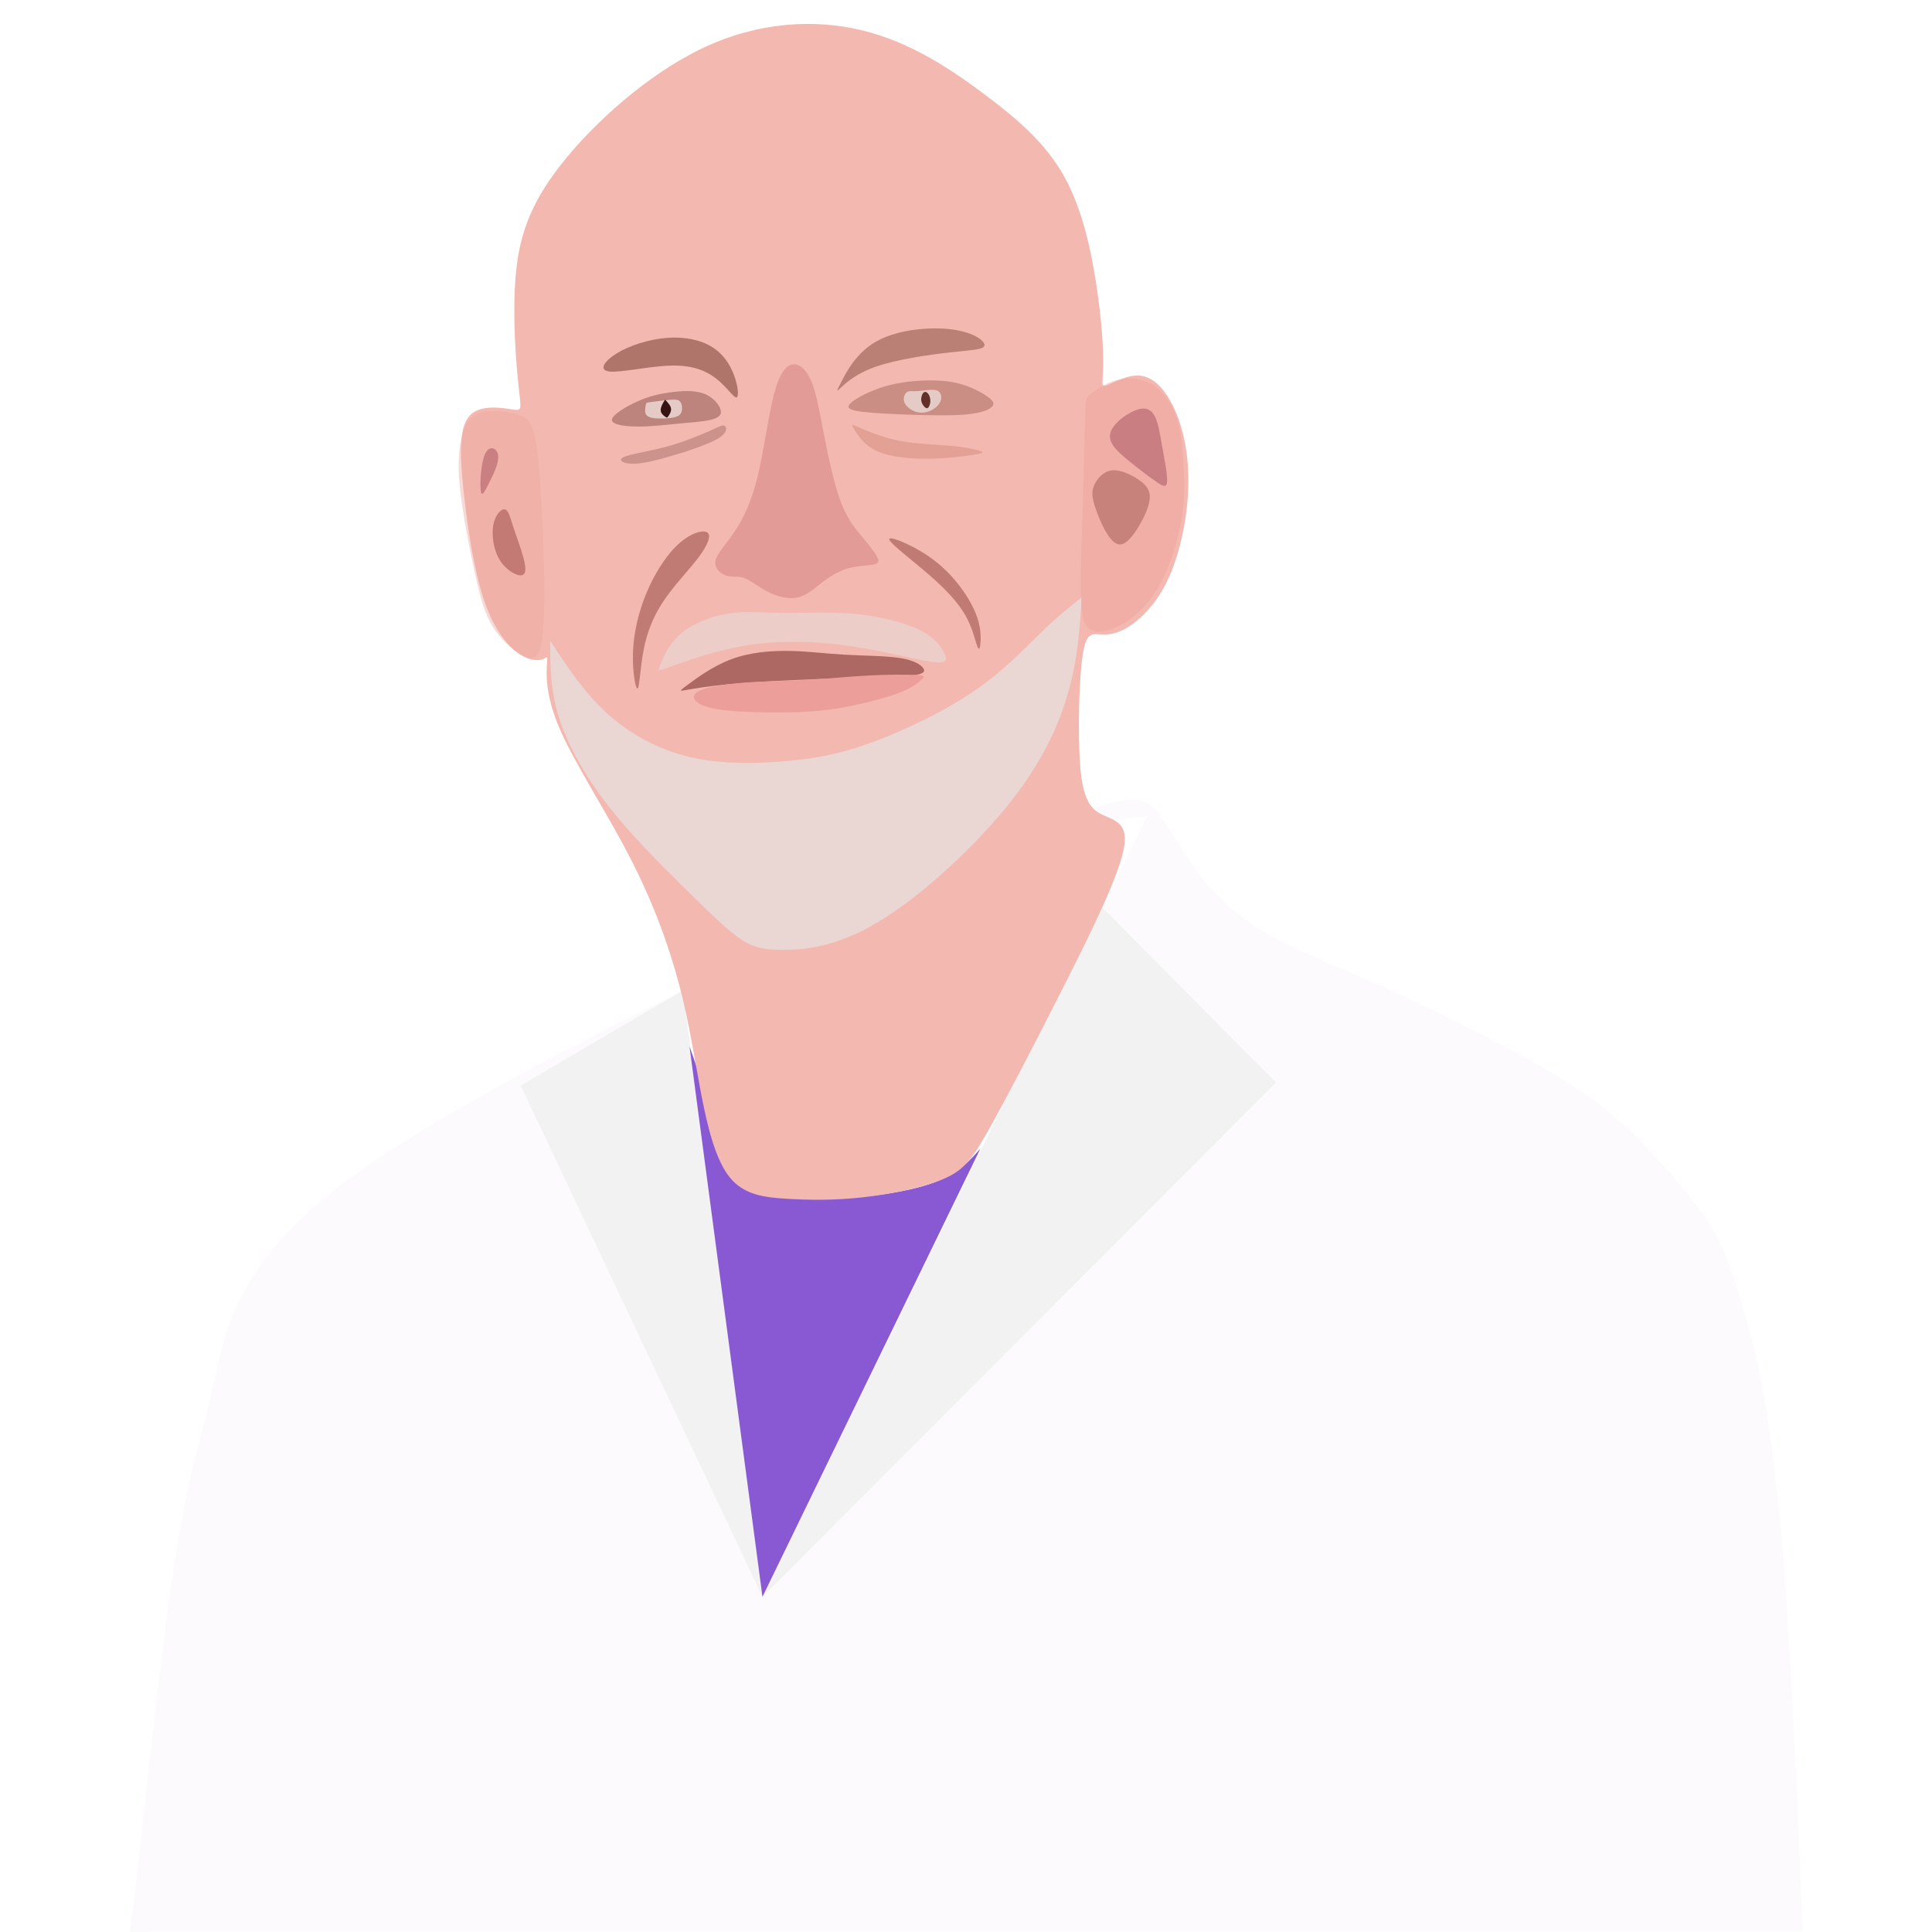
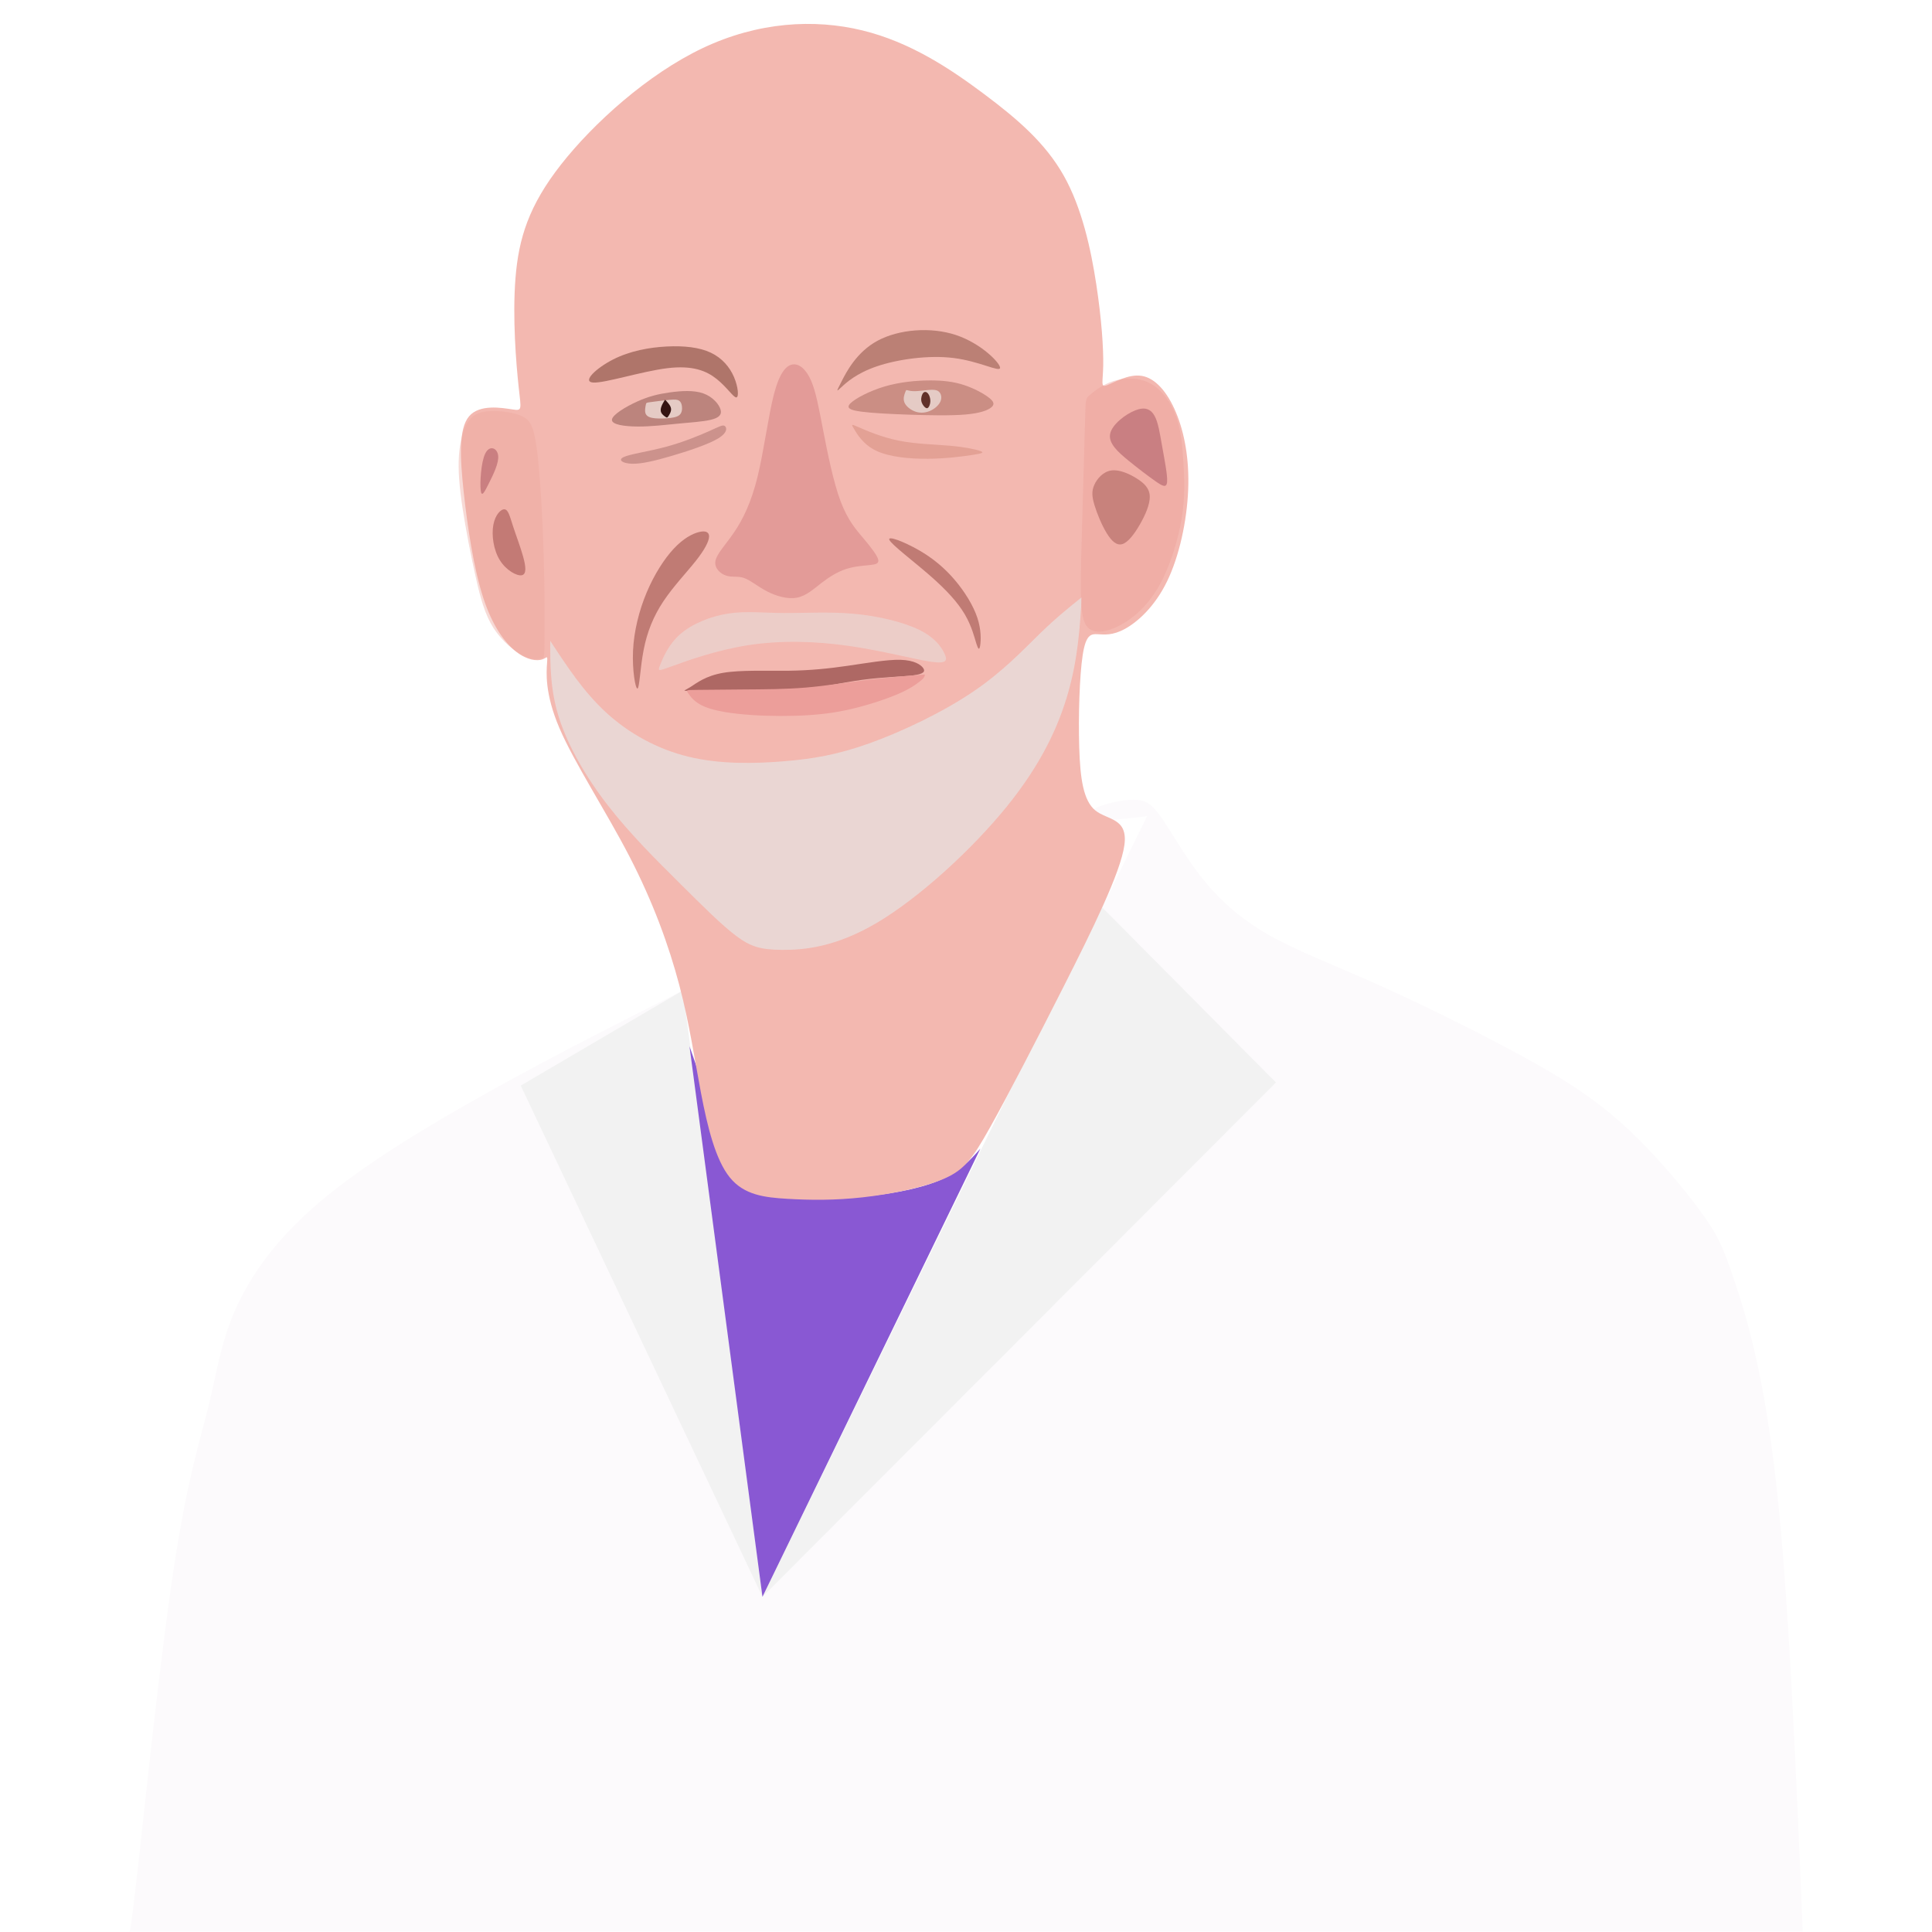
<svg xmlns="http://www.w3.org/2000/svg" version="1.1" id="svg2" width="260" height="260" viewBox="0 0 260 260">
  <defs id="defs6">
    </defs>
-   <g id="g8" transform="translate(2.993583,-21.46166)">
-     <g id="g907" transform="translate(4.793632,10.35633)">
-       <g id="g1803" transform="translate(9.393978,-4.782631)">
-         <path style="fill:#fcfafc;fill-opacity:1;stroke:none;stroke-width:1px;stroke-linecap:butt;stroke-linejoin:miter;stroke-opacity:1" d="m 0.217,275.878 c 0.06,0.057 0.18,0.17 1.216,-9.165 1.036,-9.335 2.993,-28.154 4.817,-40.076 1.824,-11.922 3.524,-17.022 4.63,-21.527 1.105,-4.505 1.615,-8.415 3.57,-12.878 1.955,-4.463 5.355,-9.478 11.433,-14.621 6.078,-5.143 14.833,-10.413 23.418,-15.173 8.585,-4.76 17,-9.01 25.415,-13.26 0,0 10.71,81.602 10.71,81.602 0,0 51.766,-105.062 51.766,-105.062 -2.72,0.34 -5.439,0.68 -6.842,0.511 -1.403,-0.169 -1.488,-0.849 -0.298,-1.488 1.19,-0.638 3.655,-1.233 5.313,-1.233 1.658,4.9e-4 2.508,0.595 3.825,2.508 1.317,1.913 3.102,5.143 5.398,8.033 2.295,2.89 5.1,5.44 8.883,7.607 3.783,2.167 8.543,3.952 14.535,6.63 5.993,2.678 13.218,6.248 18.955,9.35 5.738,3.103 9.988,5.738 14.11,9.435 4.122,3.698 8.118,8.458 10.497,11.688 2.38,3.23 3.145,4.93 4.717,9.648 1.572,4.718 3.952,12.453 5.61,27.527 1.657,15.074 2.592,37.486 3.527,59.899 -75.089,-0.004 -150.177,-0.008 -187.723,-0.01 -37.545,-0.002 -37.545,-0.002 -37.485,0.055 z" id="path860" />
-         <path style="fill:#f2f2f2;fill-opacity:1;stroke:none;stroke-width:1px;stroke-linecap:butt;stroke-linejoin:miter;stroke-opacity:1" d="m 85.427,230.78 c 0,0 69.104,-69.217 69.104,-69.217 0,0 -23.621,-23.802 -23.621,-23.802 0,0 -45.483,93.018 -45.483,93.018 z" id="path11185" />
-         <path style="fill:#f2f2f2;stroke:none;stroke-width:1px;stroke-linecap:butt;stroke-linejoin:miter;stroke-opacity:1" d="m 85.427,230.78 c 0,0 -10.71,-81.602 -10.71,-81.602 0,0 -21.818,12.802 -21.818,12.802 0,0 32.528,68.799 32.528,68.799 z" id="path11255" />
-         <path style="fill:#8958d3;fill-opacity:1;stroke:none;stroke-width:1px;stroke-linecap:butt;stroke-linejoin:miter;stroke-opacity:1" d="m 85.427,230.78 c 0,0 29.326,-60.309 29.326,-60.309 -1.403,1.573 -2.805,3.145 -5.631,4.314 -2.826,1.169 -7.076,1.934 -11.39,2.231 -4.314,0.298 -8.691,0.128 -11.645,-0.446 -2.954,-0.573 -4.484,-1.551 -5.441,-3.357 -0.957,-1.806 -1.339,-4.441 -2.083,-7.331 -0.744,-2.89 -1.849,-6.036 -2.954,-9.181 0,0 9.818,74.079 9.818,74.079 z" id="path13496" />
-         <g id="g40540" style="opacity:1" transform="translate(0.2550055,-0.1275027)">
-           <path style="opacity:1;fill:#f3b8b0;fill-opacity:1;stroke:none;stroke-width:1px;stroke-linecap:butt;stroke-linejoin:miter;stroke-opacity:1" d="m 98.688,177.144 c 3.825,-0.425 8.16,-1.318 10.88,-2.486 2.72,-1.169 3.825,-2.614 6.247,-6.949 2.423,-4.335 6.163,-11.56 9.945,-19.04 3.783,-7.48 7.608,-15.215 8.118,-18.913 0.511,-3.698 -2.294,-3.358 -3.91,-4.675 -1.615,-1.317 -2.04,-4.292 -2.168,-8.5 -0.128,-4.208 0.042,-9.648 0.468,-12.411 0.425,-2.763 1.105,-2.848 1.998,-2.805 0.893,0.043 1.998,0.213 3.697,-0.723 1.7,-0.935 3.995,-2.975 5.652,-6.375 1.657,-3.4 2.677,-8.16 2.848,-12.325 0.17,-4.165 -0.51,-7.735 -1.657,-10.455 -1.147,-2.72 -2.762,-4.59 -4.59,-4.888 -1.828,-0.298 -3.868,0.977 -4.718,1.275 -0.85,0.298 -0.51,-0.382 -0.468,-2.677 0.043,-2.295 -0.212,-6.205 -0.935,-10.922 -0.722,-4.718 -1.912,-10.243 -4.377,-14.62 -2.465,-4.378 -6.205,-7.608 -10.752,-11.008 -4.548,-3.4 -9.903,-6.97 -16.363,-8.543 -6.46,-1.573 -14.025,-1.148 -21.464,2.38 -7.438,3.528 -14.748,10.158 -19.083,15.683 -4.335,5.526 -5.695,9.946 -6.12,15.258 -0.425,5.313 0.085,11.518 0.426,14.663 0.341,3.145 0.511,3.23 -0.892,3.017 -1.403,-0.213 -4.378,-0.723 -5.781,0.935 -1.403,1.658 -1.233,5.483 -0.723,10.201 0.51,4.718 1.36,10.328 2.635,14.238 1.275,3.91 2.975,6.12 4.463,7.267 1.488,1.147 2.763,1.232 3.442,1.02 0.679,-0.212 0.764,-0.722 0.679,0.468 -0.085,1.19 -0.34,4.08 1.658,8.755 1.998,4.675 6.248,11.135 9.435,17.298 3.187,6.163 5.312,12.028 6.704,17.308 1.392,5.281 2.051,9.977 2.922,14.535 0.871,4.558 1.955,8.978 3.879,11.347 1.924,2.369 4.686,2.688 7.725,2.868 3.039,0.181 6.354,0.223 10.179,-0.202 z" id="path21005" />
-           <path style="opacity:0.661;fill:#e6e6e6;stroke:none;stroke-width:1px;stroke-linecap:butt;stroke-linejoin:miter;stroke-opacity:1" d="m 126.334,109.143 c -1.296,4.59 -3.634,9.69 -8.309,15.449 -4.675,5.759 -11.688,12.176 -17.361,15.555 -5.673,3.379 -10.008,3.719 -12.856,3.698 -2.847,-0.021 -4.207,-0.404 -6.163,-1.87 -1.955,-1.466 -4.505,-4.016 -7.587,-7.076 -3.081,-3.06 -6.694,-6.63 -9.69,-10.498 -2.997,-3.868 -5.377,-8.033 -6.567,-11.773 -1.19,-3.74 -1.19,-7.056 -1.19,-10.371 2.253,3.443 4.506,6.886 7.545,9.67 3.039,2.784 6.864,4.909 11.072,5.928 4.208,1.02 8.798,0.935 12.75,0.616 3.953,-0.319 7.268,-0.871 11.645,-2.444 4.377,-1.573 9.817,-4.165 13.897,-6.928 4.08,-2.762 6.8,-5.695 9.01,-7.841 2.21,-2.146 3.91,-3.506 5.61,-4.866 -0.255,4.08 -0.51,8.161 -1.806,12.751 z" id="path30416" />
+   <g id="g8" transform="translate(2.99358,-21.4617)">
+     <g id="g907" transform="translate(4.79363,10.3563)">
+       <g id="g1803" transform="translate(9.39398,-4.78263)">
+         <path style="fill:#fcfafc;fill-opacity:1;stroke:none;stroke-width:1px;stroke-linecap:butt;stroke-linejoin:miter;stroke-opacity:1" d="m 0.217,275.878 c 0.06,0.06 0.18,0.17 1.216,-9.165 1.036,-9.334 2.993,-28.153 4.817,-40.076 1.824,-11.922 3.524,-17.022 4.63,-21.527 1.105,-4.505 1.615,-8.415 3.57,-12.878 1.955,-4.463 5.355,-9.478 11.433,-14.621 6.078,-5.143 14.833,-10.413 23.418,-15.173 8.585,-4.76 17,-9.01 25.415,-13.26 0,0 10.71,81.602 10.71,81.602 0,0 51.766,-105.062 51.766,-105.062 -2.72,0.34 -5.439,0.68 -6.842,0.51 -1.403,-0.169 -1.488,-0.849 -0.298,-1.487 1.191,-0.639 3.656,-1.234 5.313,-1.233 1.658,0 2.508,0.595 3.825,2.508 1.318,1.913 3.103,5.143 5.398,8.033 2.295,2.89 5.1,5.44 8.883,7.607 3.783,2.168 8.543,3.953 14.535,6.63 5.993,2.678 13.218,6.248 18.956,9.351 5.737,3.102 9.987,5.737 14.11,9.435 4.122,3.698 8.117,8.458 10.497,11.688 2.38,3.23 3.145,4.93 4.718,9.648 1.572,4.717 3.952,12.452 5.609,27.527 1.658,15.074 2.593,37.486 3.528,59.899 -75.089,0 -150.178,0 -187.723,-0.01 -37.545,0 -37.545,0 -37.485,0.06 z" id="path860" />
+         <path style="fill:#f2f2f2;fill-opacity:1;stroke:none;stroke-width:1px;stroke-linecap:butt;stroke-linejoin:miter;stroke-opacity:1" d="m 85.427,230.78 c 0,0 69.104,-69.217 69.104,-69.217 0,0 -23.622,-23.802 -23.622,-23.802 0,0 -45.482,93.019 -45.482,93.019 z" id="path11185" />
+         <path style="fill:#f2f2f2;stroke:none;stroke-width:1px;stroke-linecap:butt;stroke-linejoin:miter;stroke-opacity:1" d="m 85.427,230.78 c 0,0 -10.71,-81.602 -10.71,-81.602 0,0 -21.818,12.803 -21.818,12.803 0,0 32.528,68.799 32.528,68.799 z" id="path11255" />
+         <path style="fill:#8958d3;fill-opacity:1;stroke:none;stroke-width:1px;stroke-linecap:butt;stroke-linejoin:miter;stroke-opacity:1" d="m 85.427,230.78 c 0,0 29.325,-60.309 29.325,-60.309 -1.402,1.573 -2.805,3.145 -5.63,4.314 -2.826,1.169 -7.076,1.934 -11.39,2.231 -4.314,0.298 -8.691,0.128 -11.645,-0.445 -2.954,-0.574 -4.484,-1.552 -5.44,-3.358 -0.957,-1.806 -1.339,-4.441 -2.083,-7.331 -0.744,-2.89 -1.849,-6.036 -2.954,-9.181 0,0 9.818,74.079 9.818,74.079 z" id="path13496" />
+         <g id="g40540" style="opacity:1" transform="translate(0.255005,-0.127503)">
+           <path style="opacity:1;fill:#f3b8b0;fill-opacity:1;stroke:none;stroke-width:1px;stroke-linecap:butt;stroke-linejoin:miter;stroke-opacity:1" d="m 98.688,177.144 c 3.825,-0.425 8.16,-1.318 10.879,-2.486 2.72,-1.169 3.825,-2.614 6.248,-6.949 2.423,-4.336 6.163,-11.561 9.945,-19.041 3.783,-7.48 7.608,-15.215 8.118,-18.912 0.511,-3.698 -2.294,-3.358 -3.909,-4.675 -1.616,-1.317 -2.041,-4.292 -2.168,-8.5 -0.128,-4.208 0.04,-9.648 0.467,-12.411 0.425,-2.763 1.106,-2.848 1.998,-2.805 0.893,0.04 1.998,0.212 3.698,-0.723 1.699,-0.935 3.994,-2.975 5.651,-6.375 1.658,-3.4 2.678,-8.16 2.848,-12.325 0.17,-4.165 -0.51,-7.735 -1.657,-10.455 -1.147,-2.72 -2.762,-4.59 -4.59,-4.888 -1.828,-0.298 -3.868,0.977 -4.718,1.275 -0.85,0.298 -0.51,-0.382 -0.468,-2.677 0.04,-2.295 -0.212,-6.205 -0.934,-10.922 -0.723,-4.718 -1.913,-10.243 -4.377,-14.62 -2.465,-4.378 -6.205,-7.607 -10.753,-11.008 -4.548,-3.4 -9.903,-6.97 -16.363,-8.543 -6.46,-1.573 -14.025,-1.148 -21.463,2.38 -7.438,3.528 -14.748,10.158 -19.083,15.683 -4.335,5.525 -5.695,9.945 -6.12,15.258 -0.425,5.313 0.085,11.518 0.426,14.663 0.341,3.145 0.511,3.23 -0.892,3.017 -1.403,-0.213 -4.378,-0.723 -5.781,0.935 -1.403,1.658 -1.233,5.483 -0.723,10.201 0.51,4.718 1.36,10.328 2.635,14.238 1.275,3.91 2.975,6.12 4.463,7.267 1.488,1.147 2.763,1.232 3.442,1.02 0.679,-0.212 0.764,-0.722 0.679,0.468 -0.085,1.19 -0.34,4.08 1.658,8.755 1.998,4.676 6.248,11.136 9.435,17.299 3.187,6.162 5.312,12.027 6.704,17.308 1.392,5.281 2.05,9.977 2.922,14.535 0.871,4.558 1.955,8.978 3.879,11.347 1.924,2.37 4.686,2.688 7.725,2.869 3.039,0.18 6.354,0.223 10.179,-0.202 z" id="path21005" />
+           <path style="opacity:0.661;fill:#e6e6e6;stroke:none;stroke-width:1px;stroke-linecap:butt;stroke-linejoin:miter;stroke-opacity:1" d="m 126.334,109.143 c -1.296,4.589 -3.634,9.691 -8.309,15.449 -4.675,5.758 -11.688,12.176 -17.361,15.555 -5.674,3.379 -10.009,3.719 -12.856,3.698 -2.848,-0.02 -4.207,-0.404 -6.162,-1.87 -1.955,-1.466 -4.505,-4.016 -7.587,-7.076 -3.081,-3.06 -6.694,-6.63 -9.691,-10.498 -2.997,-3.868 -5.377,-8.033 -6.567,-11.773 -1.19,-3.74 -1.19,-7.056 -1.19,-10.371 2.253,3.443 4.506,6.886 7.545,9.67 3.039,2.784 6.864,4.909 11.072,5.928 4.207,1.02 8.798,0.935 12.75,0.616 3.953,-0.318 7.268,-0.871 11.645,-2.443 4.378,-1.573 9.818,-4.166 13.897,-6.928 4.08,-2.763 6.8,-5.695 9.01,-7.842 2.21,-2.146 3.91,-3.506 5.61,-4.866 -0.255,4.08 -0.51,8.161 -1.806,12.751 z" id="path30416" />
        </g>
-         <path style="opacity:0.421;fill:#eb9f98;fill-opacity:1;stroke:none;stroke-width:1px;stroke-linecap:butt;stroke-linejoin:miter;stroke-opacity:1" d="m 128.851,72.217 c -0.075,2.705 -0.225,8.115 -0.356,12.595 -0.131,4.48 -0.243,8.031 -0.212,10.645 0.03,2.615 0.202,4.293 1.085,5.012 0.883,0.718 2.475,0.478 4.218,-0.454 1.743,-0.932 3.636,-2.554 5.138,-5.154 1.502,-2.599 2.614,-6.175 3.11,-9.15 0.496,-2.975 0.376,-5.349 0.241,-7.558 -0.135,-2.209 -0.285,-4.252 -0.961,-6.146 -0.676,-1.893 -1.878,-3.636 -3.441,-4.493 -1.563,-0.857 -3.486,-0.827 -5.004,-0.346 -1.518,0.481 -2.63,1.412 -3.186,1.878 -0.556,0.466 -0.556,0.466 -0.631,3.171 z" id="path41097" />
-         <path style="opacity:0.739;fill:#bc6f75;fill-opacity:1;stroke:none;stroke-width:1px;stroke-linecap:butt;stroke-linejoin:miter;stroke-opacity:1" d="m 132.217,74.276 c 0.255,-1.278 2.088,-2.66 3.396,-3.171 1.308,-0.511 2.089,-0.15 2.585,0.752 0.495,0.902 0.706,2.344 1.021,4.118 0.316,1.773 0.736,3.877 0.662,4.763 -0.075,0.886 -0.646,0.556 -1.607,-0.12 -0.962,-0.676 -2.314,-1.698 -3.651,-2.795 -1.337,-1.097 -2.66,-2.269 -2.405,-3.547 z" id="path41101" />
-         <path style="opacity:0.684;fill:#b66d69;fill-opacity:1;stroke:none;stroke-width:1px;stroke-linecap:butt;stroke-linejoin:miter;stroke-opacity:1" d="m 130.083,81.143 c 0.376,-0.842 1.187,-1.774 2.27,-1.939 1.083,-0.165 2.435,0.436 3.457,1.082 1.022,0.646 1.713,1.338 1.742,2.404 0.029,1.067 -0.602,2.509 -1.338,3.786 -0.736,1.277 -1.578,2.389 -2.343,2.63 -0.766,0.241 -1.457,-0.39 -2.118,-1.472 -0.661,-1.082 -1.293,-2.614 -1.638,-3.757 -0.346,-1.142 -0.406,-1.893 -0.03,-2.735 z" id="path41105" />
-         <path style="opacity:0.421;fill:#eda79d;fill-opacity:1;stroke:none;stroke-width:1px;stroke-linecap:butt;stroke-linejoin:miter;stroke-opacity:1" d="m 55.703,102.315 c 0.405,-2.268 0.435,-6.626 0.285,-11.69 -0.15,-5.064 -0.481,-10.834 -0.901,-14.125 -0.42,-3.291 -0.931,-4.102 -2.043,-4.614 -1.112,-0.511 -2.825,-0.722 -4.162,-0.677 -1.338,0.045 -2.299,0.345 -3.006,1.338 -0.707,0.992 -1.157,2.675 -1.293,4.629 -0.135,1.954 0.045,4.177 0.481,7.063 0.436,2.885 1.127,6.431 1.773,9.301 0.646,2.87 1.247,5.064 2.39,6.852 1.142,1.788 2.825,3.17 4.057,3.771 1.232,0.601 2.013,0.42 2.419,-1.848 z" id="path59055" />
-         <path style="fill:#ca7f81;fill-opacity:1;stroke:none;stroke-width:1px;stroke-linecap:butt;stroke-linejoin:miter;stroke-opacity:1" d="m 48.13,76.906 c -0.587,1.172 -0.737,3.967 -0.617,4.974 0.12,1.006 0.511,0.225 1.097,-0.947 0.586,-1.172 1.367,-2.735 1.248,-3.741 -0.12,-1.007 -1.141,-1.457 -1.728,-0.285 z" id="path62874" />
-         <path style="fill:#c37a75;fill-opacity:1;stroke:none;stroke-width:1px;stroke-linecap:butt;stroke-linejoin:miter;stroke-opacity:1" d="m 49.211,86.522 c -0.255,1.383 0.015,3.366 0.872,4.749 0.857,1.382 2.3,2.164 2.96,2.029 0.661,-0.135 0.54,-1.187 0.18,-2.494 -0.36,-1.307 -0.962,-2.87 -1.367,-4.117 -0.406,-1.247 -0.616,-2.179 -1.112,-2.255 -0.496,-0.076 -1.277,0.706 -1.533,2.089 z" id="path62878" />
-         <path style="fill:#ab635c;fill-opacity:0.708;stroke:none;stroke-width:1px;stroke-linecap:butt;stroke-linejoin:miter;stroke-opacity:1" d="m 102.511,88.551 c 0.3,0.646 3.216,2.84 5.439,4.779 2.224,1.939 3.756,3.621 4.703,5.229 0.946,1.608 1.307,3.141 1.563,3.952 0.256,0.811 0.406,0.901 0.511,0.24 0.105,-0.661 0.165,-2.074 -0.376,-3.711 -0.541,-1.638 -1.683,-3.501 -3.035,-5.094 -1.352,-1.593 -2.915,-2.915 -4.853,-4.027 -1.938,-1.112 -4.252,-2.014 -3.952,-1.367 z" id="path69373" />
-         <path style="fill:#ab635c;fill-opacity:0.708;stroke:none;stroke-width:1px;stroke-linecap:butt;stroke-linejoin:miter;stroke-opacity:1" d="m 68.61,108.551 c 0.27,-0.09 0.361,-2.795 0.826,-5.199 0.466,-2.404 1.307,-4.508 2.645,-6.522 1.337,-2.014 3.171,-3.937 4.373,-5.455 1.202,-1.517 1.773,-2.629 1.789,-3.276 0.016,-0.646 -0.525,-0.826 -1.397,-0.601 -0.872,0.225 -2.074,0.856 -3.352,2.224 -1.278,1.368 -2.63,3.471 -3.652,5.906 -1.022,2.435 -1.713,5.199 -1.833,7.844 -0.12,2.645 0.331,5.169 0.601,5.079 z" id="path72530" />
-         <path style="fill:#e39b98;fill-opacity:1;stroke:none;stroke-width:1px;stroke-linecap:butt;stroke-linejoin:miter;stroke-opacity:1" d="m 86.972,68.941 c -0.751,2.885 -1.352,7.634 -2.209,11.12 -0.857,3.486 -1.968,5.71 -3.125,7.423 -1.157,1.713 -2.359,2.915 -2.539,3.892 -0.18,0.977 0.662,1.728 1.458,1.983 0.796,0.255 1.547,0.014 2.404,0.316 0.857,0.301 1.818,1.143 3.066,1.788 1.247,0.646 2.78,1.097 4.042,0.856 1.262,-0.241 2.253,-1.172 3.305,-1.984 1.052,-0.811 2.164,-1.503 3.321,-1.878 1.157,-0.376 2.359,-0.436 3.186,-0.526 0.826,-0.09 1.277,-0.21 1.112,-0.781 -0.165,-0.57 -0.947,-1.592 -1.922,-2.748 -0.975,-1.156 -2.15,-2.451 -3.127,-5.05 -0.977,-2.6 -1.758,-6.506 -2.344,-9.542 -0.586,-3.035 -0.977,-5.199 -1.622,-6.687 -0.646,-1.488 -1.547,-2.299 -2.449,-2.194 -0.902,0.105 -1.804,1.127 -2.555,4.012 z" id="path75999" />
-         <path style="fill:#ae6864;fill-opacity:1;stroke:none;stroke-width:1px;stroke-linecap:butt;stroke-linejoin:miter;stroke-opacity:1" d="m 75.147,108.746 c 0.947,-0.165 2.84,-0.496 5.425,-0.751 2.585,-0.255 5.86,-0.436 9.076,-0.586 3.216,-0.15 6.371,-0.27 9.226,-0.346 2.855,-0.075 5.409,-0.105 6.821,-0.285 1.412,-0.18 1.682,-0.511 1.367,-0.976 -0.315,-0.466 -1.216,-1.067 -3.17,-1.367 -1.954,-0.301 -4.959,-0.301 -7.543,-0.451 -2.584,-0.15 -4.748,-0.451 -7.243,-0.496 -2.494,-0.045 -5.319,0.165 -7.859,1.112 -2.54,0.947 -4.794,2.63 -5.921,3.471 -1.127,0.842 -1.127,0.842 -0.18,0.676 z" id="path79197" />
-         <path style="fill:#ec9e9a;fill-opacity:1;stroke:none;stroke-width:1px;stroke-linecap:butt;stroke-linejoin:miter;stroke-opacity:1" d="m 76.726,108.966 c 1.022,-0.617 3.621,-1.012 6.288,-1.21 2.667,-0.198 5.402,-0.198 8.167,-0.348 2.765,-0.15 5.56,-0.451 8.249,-0.601 2.69,-0.15 5.274,-0.15 6.566,-0.09 1.292,0.061 1.292,0.181 0.901,0.571 -0.391,0.39 -1.172,1.051 -2.734,1.697 -1.562,0.646 -3.907,1.277 -6.055,1.743 -2.149,0.466 -4.102,0.766 -6.461,0.917 -2.359,0.15 -5.124,0.15 -7.663,0.06 -2.539,-0.09 -4.853,-0.27 -6.289,-0.778 -1.435,-0.508 -1.991,-1.344 -0.969,-1.961 z" id="path82471" />
-         <path style="fill:#bb8075;fill-opacity:1;stroke:none;stroke-width:1px;stroke-linecap:butt;stroke-linejoin:miter;stroke-opacity:1" d="m 96.018,68.024 c 0.676,-0.631 2.029,-1.893 4.793,-2.833 2.765,-0.939 6.94,-1.556 9.855,-1.879 2.915,-0.323 4.567,-0.353 4.643,-0.946 0.075,-0.593 -1.427,-1.75 -4.334,-2.141 -2.907,-0.391 -7.218,-0.015 -10.058,1.518 -2.84,1.533 -4.207,4.223 -4.891,5.567 -0.684,1.345 -0.684,1.345 -0.007,0.714 z" id="path85823" />
-         <path style="fill:#af756a;fill-opacity:1;stroke:none;stroke-width:1px;stroke-linecap:butt;stroke-linejoin:miter;stroke-opacity:1" d="m 64.831,65.885 c 1.532,0.175 5.451,-0.736 8.335,-0.801 2.884,-0.065 4.732,0.717 6.099,1.806 1.367,1.09 2.254,2.487 2.637,2.48 0.383,-0.008 0.263,-1.42 -0.255,-2.87 -0.518,-1.45 -1.435,-2.938 -2.982,-3.907 -1.548,-0.97 -3.726,-1.42 -6.107,-1.235 -2.381,0.185 -4.962,1.006 -6.682,2.049 -1.72,1.042 -2.576,2.304 -1.044,2.479 z" id="path89643" />
-         <path style="opacity:0.6;fill:#b07167;fill-opacity:1;stroke:none;stroke-width:1px;stroke-linecap:butt;stroke-linejoin:miter;stroke-opacity:1" d="m 97.259,70.173 c 0.638,-0.646 2.562,-1.668 4.62,-2.277 2.059,-0.609 4.253,-0.804 6.063,-0.811 1.811,-0.007 3.238,0.173 4.598,0.616 1.36,0.444 2.652,1.15 3.35,1.691 0.698,0.541 0.803,0.917 0.345,1.307 -0.458,0.39 -1.48,0.796 -3.471,0.969 -1.991,0.173 -4.951,0.113 -7.588,0.023 -2.637,-0.09 -4.951,-0.21 -6.431,-0.405 -1.48,-0.195 -2.126,-0.466 -1.488,-1.112 z" id="path98958" />
-         <path style="opacity:0.6;fill:#97615c;fill-opacity:1;stroke:none;stroke-width:1px;stroke-linecap:butt;stroke-linejoin:miter;stroke-opacity:1" d="m 65.17,72.374 c 0.045,-0.669 1.878,-1.766 3.433,-2.464 1.555,-0.699 2.833,-0.999 4.335,-1.21 1.503,-0.21 3.231,-0.331 4.523,0.128 1.292,0.459 2.149,1.496 2.336,2.209 0.187,0.713 -0.293,1.104 -1.352,1.352 -1.059,0.248 -2.697,0.353 -4.432,0.518 -1.736,0.165 -3.569,0.391 -5.357,0.383 -1.788,-0.007 -3.531,-0.248 -3.486,-0.917 z" id="path103519" />
-         <path style="fill:#e3a195;fill-opacity:1;stroke:none;stroke-width:1px;stroke-linecap:butt;stroke-linejoin:miter;stroke-opacity:1" d="m 97.763,73.633 c -0.415,-0.702 -0.415,-0.702 0.606,-0.255 1.021,0.447 3.061,1.339 5.377,1.806 2.316,0.467 4.909,0.51 6.938,0.691 2.03,0.181 3.496,0.5 4.069,0.712 0.573,0.212 0.255,0.319 -1.031,0.52 -1.286,0.202 -3.538,0.499 -6.014,0.521 -2.476,0.021 -5.174,-0.234 -6.938,-1.062 -1.764,-0.828 -2.593,-2.231 -3.007,-2.933 z" id="path109553" />
-         <path style="fill:#cc928c;fill-opacity:1;stroke:none;stroke-width:1px;stroke-linecap:butt;stroke-linejoin:miter;stroke-opacity:1" d="m 66.759,77.394 c 0.86,-0.404 3.326,-0.744 5.663,-1.371 2.337,-0.627 4.547,-1.541 5.875,-2.136 1.328,-0.595 1.774,-0.871 2.061,-0.669 0.287,0.203 0.414,0.883 -0.903,1.679 -1.317,0.796 -4.08,1.71 -6.332,2.369 -2.253,0.659 -3.995,1.063 -5.238,1.031 -1.243,-0.031 -1.987,-0.499 -1.126,-0.903 z" id="path112203" />
-         <path style="opacity:1;fill:#e5cbc5;fill-opacity:1;stroke:none;stroke-width:1px;stroke-linecap:butt;stroke-linejoin:miter;stroke-opacity:1" d="m 104.82,68.693 c -0.282,0.241 -0.508,0.812 -0.289,1.353 0.219,0.541 0.88,1.052 1.56,1.262 0.68,0.21 1.379,0.12 1.987,-0.169 0.608,-0.289 1.127,-0.778 1.322,-1.273 0.195,-0.495 0.068,-0.999 -0.221,-1.262 -0.289,-0.264 -0.74,-0.286 -1.333,-0.241 -0.594,0.045 -1.33,0.158 -1.867,0.169 -0.537,0.011 -0.875,-0.079 -1.158,0.162 z" id="path116545" />
-         <path style="opacity:1;fill:#e5cbc5;fill-opacity:1;stroke:none;stroke-width:1px;stroke-linecap:butt;stroke-linejoin:miter;stroke-opacity:1" d="m 69.739,70.326 c -0.053,0.247 -0.159,0.741 -0.074,1.1 0.086,0.359 0.362,0.582 0.89,0.693 0.529,0.111 1.31,0.111 2.021,0.061 0.712,-0.051 1.355,-0.151 1.692,-0.451 0.337,-0.3 0.369,-0.799 0.321,-1.171 -0.047,-0.372 -0.175,-0.616 -0.39,-0.755 -0.215,-0.139 -0.518,-0.171 -1.267,-0.107 -0.749,0.064 -1.945,0.223 -2.543,0.303 -0.598,0.08 -0.598,0.08 -0.651,0.327 z" id="path125379" />
-         <path style="fill:#613029;fill-opacity:1;stroke:none;stroke-width:1px;stroke-linecap:butt;stroke-linejoin:miter;stroke-opacity:1" d="m 107.088,68.74 c -0.196,0.191 -0.334,0.654 -0.29,1.043 0.044,0.389 0.27,0.705 0.46,0.883 0.19,0.178 0.344,0.217 0.486,0.065 0.141,-0.153 0.272,-0.498 0.277,-0.867 0.006,-0.369 -0.114,-0.762 -0.299,-0.999 -0.186,-0.237 -0.438,-0.317 -0.634,-0.125 z" id="path131520" />
-         <path style="fill:#341312;fill-opacity:1;stroke:none;stroke-width:1px;stroke-linecap:butt;stroke-linejoin:miter;stroke-opacity:1" d="m 72.222,69.826 c -0.096,0.156 -0.287,0.468 -0.396,0.771 -0.109,0.303 -0.135,0.596 -0.011,0.84 0.125,0.244 0.399,0.439 0.56,0.548 0.162,0.109 0.21,0.131 0.3,0.035 0.089,-0.096 0.221,-0.31 0.317,-0.516 0.096,-0.206 0.156,-0.406 0.134,-0.61 -0.022,-0.204 -0.127,-0.415 -0.276,-0.62 -0.148,-0.205 -0.34,-0.404 -0.436,-0.504 -0.096,-0.1 -0.096,-0.1 -0.192,0.056 z" id="path136806" />
-         <path style="opacity:0.7;fill:#ead6d3;fill-opacity:1;stroke:none;stroke-width:1px;stroke-linecap:butt;stroke-linejoin:miter;stroke-opacity:1" d="m 73.299,105.53 c 1.984,-0.721 5.951,-2.164 10.264,-2.825 4.313,-0.661 8.971,-0.541 13.486,0.105 4.516,0.646 8.888,1.818 11.081,2.134 2.193,0.316 2.208,-0.225 1.788,-1.119 -0.42,-0.894 -1.277,-2.141 -3.395,-3.178 -2.119,-1.037 -5.499,-1.864 -8.843,-2.164 -3.344,-0.301 -6.649,-0.075 -9.437,-0.098 -2.787,-0.022 -5.056,-0.293 -7.431,0.075 -2.374,0.368 -4.854,1.375 -6.454,2.78 -1.601,1.405 -2.322,3.208 -2.682,4.11 -0.361,0.901 -0.361,0.901 1.623,0.18 z" id="path147614" />
+         <path style="opacity:0.421;fill:#eb9f98;fill-opacity:1;stroke:none;stroke-width:1px;stroke-linecap:butt;stroke-linejoin:miter;stroke-opacity:1" d="m 128.851,72.217 c -0.07,2.705 -0.226,8.115 -0.357,12.595 -0.131,4.48 -0.242,8.031 -0.212,10.645 0.03,2.615 0.202,4.293 1.085,5.012 0.882,0.719 2.475,0.478 4.218,-0.453 1.742,-0.932 3.636,-2.555 5.138,-5.154 1.503,-2.599 2.615,-6.175 3.111,-9.15 0.496,-2.975 0.375,-5.349 0.24,-7.558 -0.135,-2.209 -0.286,-4.253 -0.961,-6.146 -0.676,-1.893 -1.878,-3.636 -3.441,-4.493 -1.562,-0.857 -3.486,-0.827 -5.004,-0.346 -1.518,0.481 -2.63,1.412 -3.186,1.878 -0.556,0.466 -0.556,0.466 -0.631,3.171 z" id="path41097" />
+         <path style="opacity:0.739;fill:#bc6f75;fill-opacity:1;stroke:none;stroke-width:1px;stroke-linecap:butt;stroke-linejoin:miter;stroke-opacity:1" d="m 132.217,74.276 c 0.255,-1.278 2.088,-2.66 3.396,-3.171 1.308,-0.511 2.089,-0.15 2.585,0.752 0.495,0.902 0.706,2.345 1.021,4.118 0.316,1.773 0.737,3.877 0.662,4.763 -0.07,0.886 -0.646,0.556 -1.607,-0.12 -0.962,-0.676 -2.315,-1.698 -3.652,-2.795 -1.337,-1.097 -2.66,-2.269 -2.405,-3.547 z" id="path41101" />
+         <path style="opacity:0.684;fill:#b66d69;fill-opacity:1;stroke:none;stroke-width:1px;stroke-linecap:butt;stroke-linejoin:miter;stroke-opacity:1" d="m 130.083,81.143 c 0.376,-0.842 1.187,-1.773 2.27,-1.938 1.082,-0.165 2.434,0.436 3.456,1.082 1.022,0.646 1.713,1.338 1.742,2.404 0.03,1.067 -0.601,2.509 -1.337,3.786 -0.737,1.277 -1.578,2.389 -2.344,2.63 -0.766,0.24 -1.457,-0.39 -2.118,-1.472 -0.662,-1.082 -1.293,-2.614 -1.638,-3.756 -0.346,-1.142 -0.407,-1.893 -0.03,-2.735 z" id="path41105" />
+         <path style="opacity:0.421;fill:#eda79d;fill-opacity:1;stroke:none;stroke-width:1px;stroke-linecap:butt;stroke-linejoin:miter;stroke-opacity:1" d="m 56.093,102.224 c 0.015,-2.178 0.045,-6.535 -0.105,-11.599 -0.15,-5.064 -0.481,-10.834 -0.901,-14.125 -0.42,-3.291 -0.931,-4.102 -2.043,-4.614 -1.112,-0.511 -2.825,-0.722 -4.162,-0.677 -1.338,0.045 -2.299,0.345 -3.006,1.338 -0.707,0.992 -1.157,2.675 -1.293,4.629 -0.135,1.954 0.045,4.178 0.481,7.063 0.436,2.885 1.127,6.431 1.773,9.301 0.646,2.87 1.247,5.064 2.389,6.852 1.142,1.788 2.826,3.171 4.058,3.771 1.232,0.601 2.013,0.42 2.404,0.33 0.39,-0.09 0.391,-0.09 0.406,-2.269 z" id="path59055" />
+         <path style="fill:#ca7f81;fill-opacity:1;stroke:none;stroke-width:1px;stroke-linecap:butt;stroke-linejoin:miter;stroke-opacity:1" d="m 48.13,76.906 c -0.587,1.172 -0.737,3.967 -0.617,4.974 0.12,1.006 0.511,0.225 1.097,-0.947 0.586,-1.172 1.367,-2.735 1.248,-3.741 -0.119,-1.007 -1.141,-1.458 -1.728,-0.285 z" id="path62874" />
+         <path style="fill:#c37a75;fill-opacity:1;stroke:none;stroke-width:1px;stroke-linecap:butt;stroke-linejoin:miter;stroke-opacity:1" d="m 49.211,86.522 c -0.255,1.383 0.015,3.366 0.872,4.749 0.857,1.382 2.3,2.163 2.96,2.029 0.661,-0.135 0.54,-1.187 0.18,-2.494 -0.36,-1.307 -0.962,-2.87 -1.367,-4.117 -0.406,-1.247 -0.616,-2.179 -1.112,-2.255 -0.496,-0.076 -1.277,0.706 -1.533,2.089 z" id="path62878" />
+         <path style="fill:#ab635c;fill-opacity:0.708;stroke:none;stroke-width:1px;stroke-linecap:butt;stroke-linejoin:miter;stroke-opacity:1" d="m 102.511,88.551 c 0.3,0.646 3.215,2.84 5.439,4.779 2.224,1.938 3.757,3.621 4.703,5.229 0.947,1.608 1.307,3.14 1.563,3.951 0.256,0.812 0.406,0.902 0.511,0.241 0.104,-0.661 0.165,-2.074 -0.376,-3.712 -0.541,-1.638 -1.683,-3.501 -3.035,-5.093 -1.352,-1.593 -2.915,-2.915 -4.853,-4.027 -1.939,-1.112 -4.253,-2.014 -3.952,-1.367 z" id="path69373" />
+         <path style="fill:#ab635c;fill-opacity:0.708;stroke:none;stroke-width:1px;stroke-linecap:butt;stroke-linejoin:miter;stroke-opacity:1" d="m 68.61,108.551 c 0.27,-0.09 0.361,-2.795 0.826,-5.199 0.466,-2.404 1.307,-4.508 2.645,-6.522 1.337,-2.014 3.171,-3.937 4.373,-5.455 1.202,-1.518 1.773,-2.629 1.789,-3.276 0.016,-0.646 -0.525,-0.826 -1.397,-0.601 -0.872,0.225 -2.074,0.856 -3.352,2.224 -1.278,1.368 -2.63,3.471 -3.652,5.906 -1.022,2.434 -1.713,5.2 -1.833,7.844 -0.12,2.645 0.331,5.169 0.601,5.079 z" id="path72530" />
+         <path style="fill:#e39b98;fill-opacity:1;stroke:none;stroke-width:1px;stroke-linecap:butt;stroke-linejoin:miter;stroke-opacity:1" d="m 86.972,68.941 c -0.751,2.885 -1.352,7.634 -2.209,11.12 -0.857,3.486 -1.968,5.71 -3.125,7.423 -1.157,1.713 -2.359,2.915 -2.539,3.892 -0.18,0.977 0.662,1.728 1.458,1.983 0.796,0.255 1.548,0.015 2.404,0.316 0.857,0.301 1.818,1.143 3.066,1.788 1.247,0.646 2.78,1.097 4.042,0.856 1.262,-0.241 2.253,-1.172 3.305,-1.984 1.052,-0.811 2.164,-1.503 3.321,-1.878 1.157,-0.376 2.359,-0.436 3.186,-0.526 0.827,-0.09 1.277,-0.21 1.112,-0.781 -0.165,-0.57 -0.947,-1.592 -1.922,-2.748 -0.975,-1.155 -2.15,-2.451 -3.127,-5.05 -0.977,-2.599 -1.758,-6.506 -2.345,-9.542 -0.586,-3.035 -0.977,-5.199 -1.623,-6.687 -0.646,-1.488 -1.547,-2.299 -2.449,-2.194 -0.902,0.105 -1.804,1.127 -2.555,4.012 z" id="path75999" />
+         <path style="fill:#ae6864;fill-opacity:1;stroke:none;stroke-width:1px;stroke-linecap:butt;stroke-linejoin:miter;stroke-opacity:1" d="m 75.341,108.859 c 0.753,-0.01 2.647,-0.07 5.231,-0.02 2.585,0.06 5.86,0.231 9.076,-0.05 3.215,-0.285 6.371,-1.028 9.226,-1.414 2.855,-0.387 5.41,-0.417 6.822,-0.597 1.412,-0.18 1.682,-0.511 1.367,-0.976 -0.315,-0.465 -1.216,-1.066 -3.047,-1.12 -1.83,-0.05 -4.587,0.441 -7.156,0.811 -2.568,0.371 -4.947,0.619 -7.893,0.659 -2.946,0.04 -6.458,-0.124 -8.821,0.28 -2.363,0.404 -3.574,1.377 -4.373,1.885 -0.799,0.509 -1.186,0.551 -0.433,0.542 z" id="path79197" />
+         <path style="fill:#ec9e9a;fill-opacity:1;stroke:none;stroke-width:1px;stroke-linecap:butt;stroke-linejoin:miter;stroke-opacity:1" d="m 76.447,108.731 c 1.3,-0.02 3.9,-0.04 6.567,-0.06 2.667,-0.02 5.402,-0.02 8.21,-0.251 2.808,-0.237 5.689,-0.709 8.378,-1.042 2.69,-0.333 5.187,-0.527 7.686,-0.72 0,0 0,0.361 -0.391,0.691 -0.39,0.331 -1.172,0.992 -2.74,1.719 -1.567,0.726 -3.922,1.518 -6.076,2.065 -2.154,0.547 -4.107,0.847 -6.466,0.998 -2.359,0.15 -5.124,0.15 -7.658,-0.02 -2.534,-0.171 -4.837,-0.512 -6.267,-1.101 -1.43,-0.588 -1.986,-1.425 -2.264,-1.843 -0.278,-0.419 -0.278,-0.42 1.022,-0.435 z" id="path82471" />
+         <path style="fill:#bb8075;fill-opacity:1;stroke:none;stroke-width:1px;stroke-linecap:butt;stroke-linejoin:miter;stroke-opacity:1" d="m 96.018,68.024 c 0.676,-0.631 2.029,-1.893 4.793,-2.833 2.765,-0.939 6.941,-1.556 10.38,-1.119 3.439,0.437 6.14,1.927 6.215,1.333 0.07,-0.594 -2.475,-3.269 -5.907,-4.421 -3.431,-1.151 -7.742,-0.775 -10.582,0.758 -2.84,1.533 -4.208,4.223 -4.891,5.567 -0.684,1.345 -0.684,1.345 -0.01,0.713 z" id="path85823" />
+         <path style="fill:#af756a;fill-opacity:1;stroke:none;stroke-width:1px;stroke-linecap:butt;stroke-linejoin:miter;stroke-opacity:1" d="m 62.639,67.368 c 1.532,0.111 6.547,-1.51 9.979,-1.929 3.432,-0.419 5.28,0.362 6.647,1.452 1.367,1.09 2.254,2.487 2.636,2.48 0.383,-0.01 0.263,-1.42 -0.304,-2.741 -0.566,-1.321 -1.58,-2.551 -3.122,-3.279 -1.542,-0.728 -3.614,-0.953 -5.946,-0.832 -2.332,0.121 -4.924,0.588 -7.197,1.742 -2.273,1.155 -4.226,2.997 -2.694,3.108 z" id="path89643" />
+         <path style="opacity:0.6;fill:#b07167;fill-opacity:1;stroke:none;stroke-width:1px;stroke-linecap:butt;stroke-linejoin:miter;stroke-opacity:1" d="m 97.259,70.173 c 0.638,-0.646 2.562,-1.668 4.62,-2.277 2.059,-0.608 4.253,-0.804 6.064,-0.811 1.81,-0.01 3.238,0.173 4.598,0.617 1.36,0.444 2.652,1.15 3.35,1.691 0.699,0.541 0.804,0.917 0.346,1.307 -0.458,0.39 -1.48,0.796 -3.471,0.969 -1.991,0.173 -4.951,0.113 -7.588,0.023 -2.637,-0.09 -4.951,-0.21 -6.431,-0.405 -1.48,-0.195 -2.126,-0.466 -1.488,-1.112 z" id="path98958" />
+         <path style="opacity:0.6;fill:#97615c;fill-opacity:1;stroke:none;stroke-width:1px;stroke-linecap:butt;stroke-linejoin:miter;stroke-opacity:1" d="m 65.17,72.374 c 0.045,-0.669 1.878,-1.766 3.433,-2.465 1.555,-0.699 2.833,-0.999 4.335,-1.21 1.503,-0.21 3.231,-0.331 4.523,0.128 1.292,0.459 2.149,1.496 2.336,2.209 0.187,0.713 -0.293,1.104 -1.352,1.352 -1.059,0.248 -2.697,0.353 -4.432,0.518 -1.736,0.165 -3.569,0.391 -5.357,0.383 -1.788,-0.01 -3.531,-0.248 -3.486,-0.917 z" id="path103519" />
+         <path style="fill:#e3a195;fill-opacity:1;stroke:none;stroke-width:1px;stroke-linecap:butt;stroke-linejoin:miter;stroke-opacity:1" d="m 97.763,73.633 c -0.415,-0.702 -0.415,-0.702 0.606,-0.255 1.021,0.447 3.06,1.339 5.377,1.806 2.316,0.467 4.909,0.51 6.938,0.69 2.029,0.181 3.496,0.5 4.069,0.712 0.574,0.212 0.255,0.319 -1.031,0.52 -1.285,0.202 -3.537,0.499 -6.013,0.521 -2.476,0.021 -5.175,-0.234 -6.939,-1.062 -1.764,-0.828 -2.592,-2.231 -3.007,-2.933 z" id="path109553" />
+         <path style="fill:#cc928c;fill-opacity:1;stroke:none;stroke-width:1px;stroke-linecap:butt;stroke-linejoin:miter;stroke-opacity:1" d="m 66.759,77.394 c 0.86,-0.404 3.325,-0.744 5.663,-1.371 2.337,-0.627 4.547,-1.541 5.875,-2.136 1.328,-0.595 1.774,-0.871 2.061,-0.669 0.287,0.203 0.414,0.882 -0.903,1.679 -1.317,0.796 -4.08,1.71 -6.332,2.369 -2.253,0.659 -3.995,1.062 -5.238,1.031 -1.243,-0.032 -1.987,-0.499 -1.126,-0.903 z" id="path112203" />
+         <path style="opacity:1;fill:#e5cbc5;fill-opacity:1;stroke:none;stroke-width:1px;stroke-linecap:butt;stroke-linejoin:miter;stroke-opacity:1" d="m 104.651,68.648 c -0.113,0.286 -0.338,0.857 -0.12,1.398 0.219,0.541 0.88,1.052 1.56,1.262 0.68,0.21 1.378,0.12 1.986,-0.17 0.609,-0.289 1.127,-0.778 1.322,-1.273 0.196,-0.495 0.07,-0.999 -0.221,-1.262 -0.289,-0.264 -0.739,-0.286 -1.333,-0.241 -0.594,0.045 -1.33,0.158 -1.867,0.169 -0.537,0.011 -0.875,-0.079 -1.044,-0.124 -0.17,-0.045 -0.17,-0.045 -0.283,0.241 z" id="path116545" />
+         <path style="opacity:1;fill:#e5cbc5;fill-opacity:1;stroke:none;stroke-width:1px;stroke-linecap:butt;stroke-linejoin:miter;stroke-opacity:1" d="m 69.739,70.326 c -0.053,0.247 -0.159,0.742 -0.074,1.1 0.086,0.359 0.362,0.582 0.89,0.693 0.529,0.111 1.31,0.111 2.021,0.061 0.712,-0.051 1.355,-0.151 1.692,-0.451 0.337,-0.3 0.369,-0.799 0.322,-1.171 -0.047,-0.372 -0.175,-0.616 -0.39,-0.755 -0.215,-0.139 -0.518,-0.171 -1.267,-0.107 -0.749,0.064 -1.944,0.223 -2.543,0.303 -0.598,0.08 -0.599,0.08 -0.652,0.328 z" id="path125379" />
+         <path style="fill:#613029;fill-opacity:1;stroke:none;stroke-width:1px;stroke-linecap:butt;stroke-linejoin:miter;stroke-opacity:1" d="m 107.088,68.74 c -0.196,0.192 -0.334,0.654 -0.29,1.043 0.05,0.389 0.271,0.705 0.461,0.883 0.19,0.177 0.344,0.217 0.486,0.065 0.141,-0.153 0.271,-0.498 0.276,-0.867 0,-0.369 -0.113,-0.762 -0.299,-0.999 -0.186,-0.237 -0.438,-0.316 -0.634,-0.125 z" id="path131520" />
+         <path style="fill:#341312;fill-opacity:1;stroke:none;stroke-width:1px;stroke-linecap:butt;stroke-linejoin:miter;stroke-opacity:1" d="m 72.222,69.826 c -0.096,0.156 -0.287,0.468 -0.396,0.771 -0.109,0.303 -0.135,0.596 -0.011,0.84 0.124,0.244 0.399,0.439 0.56,0.548 0.162,0.109 0.211,0.132 0.3,0.036 0.089,-0.096 0.221,-0.31 0.317,-0.516 0.096,-0.206 0.156,-0.406 0.134,-0.61 -0.022,-0.204 -0.127,-0.415 -0.276,-0.62 -0.148,-0.205 -0.34,-0.404 -0.436,-0.504 -0.096,-0.1 -0.096,-0.101 -0.192,0.055 z" id="path136806" />
+         <path style="opacity:0.7;fill:#ead6d3;fill-opacity:1;stroke:none;stroke-width:1px;stroke-linecap:butt;stroke-linejoin:miter;stroke-opacity:1" d="m 73.299,105.53 c 1.984,-0.722 5.951,-2.164 10.264,-2.825 4.313,-0.661 8.971,-0.541 13.486,0.105 4.515,0.646 8.888,1.818 11.08,2.135 2.192,0.316 2.206,-0.225 1.784,-1.119 -0.421,-0.894 -1.277,-2.142 -3.395,-3.179 -2.119,-1.037 -5.5,-1.864 -8.843,-2.164 -3.344,-0.301 -6.649,-0.075 -9.437,-0.098 -2.787,-0.022 -5.056,-0.293 -7.431,0.075 -2.374,0.368 -4.854,1.375 -6.455,2.78 -1.601,1.406 -2.322,3.209 -2.683,4.11 -0.36,0.901 -0.355,0.901 1.628,0.18 z" id="path147614" />
      </g>
    </g>
  </g>
</svg>
